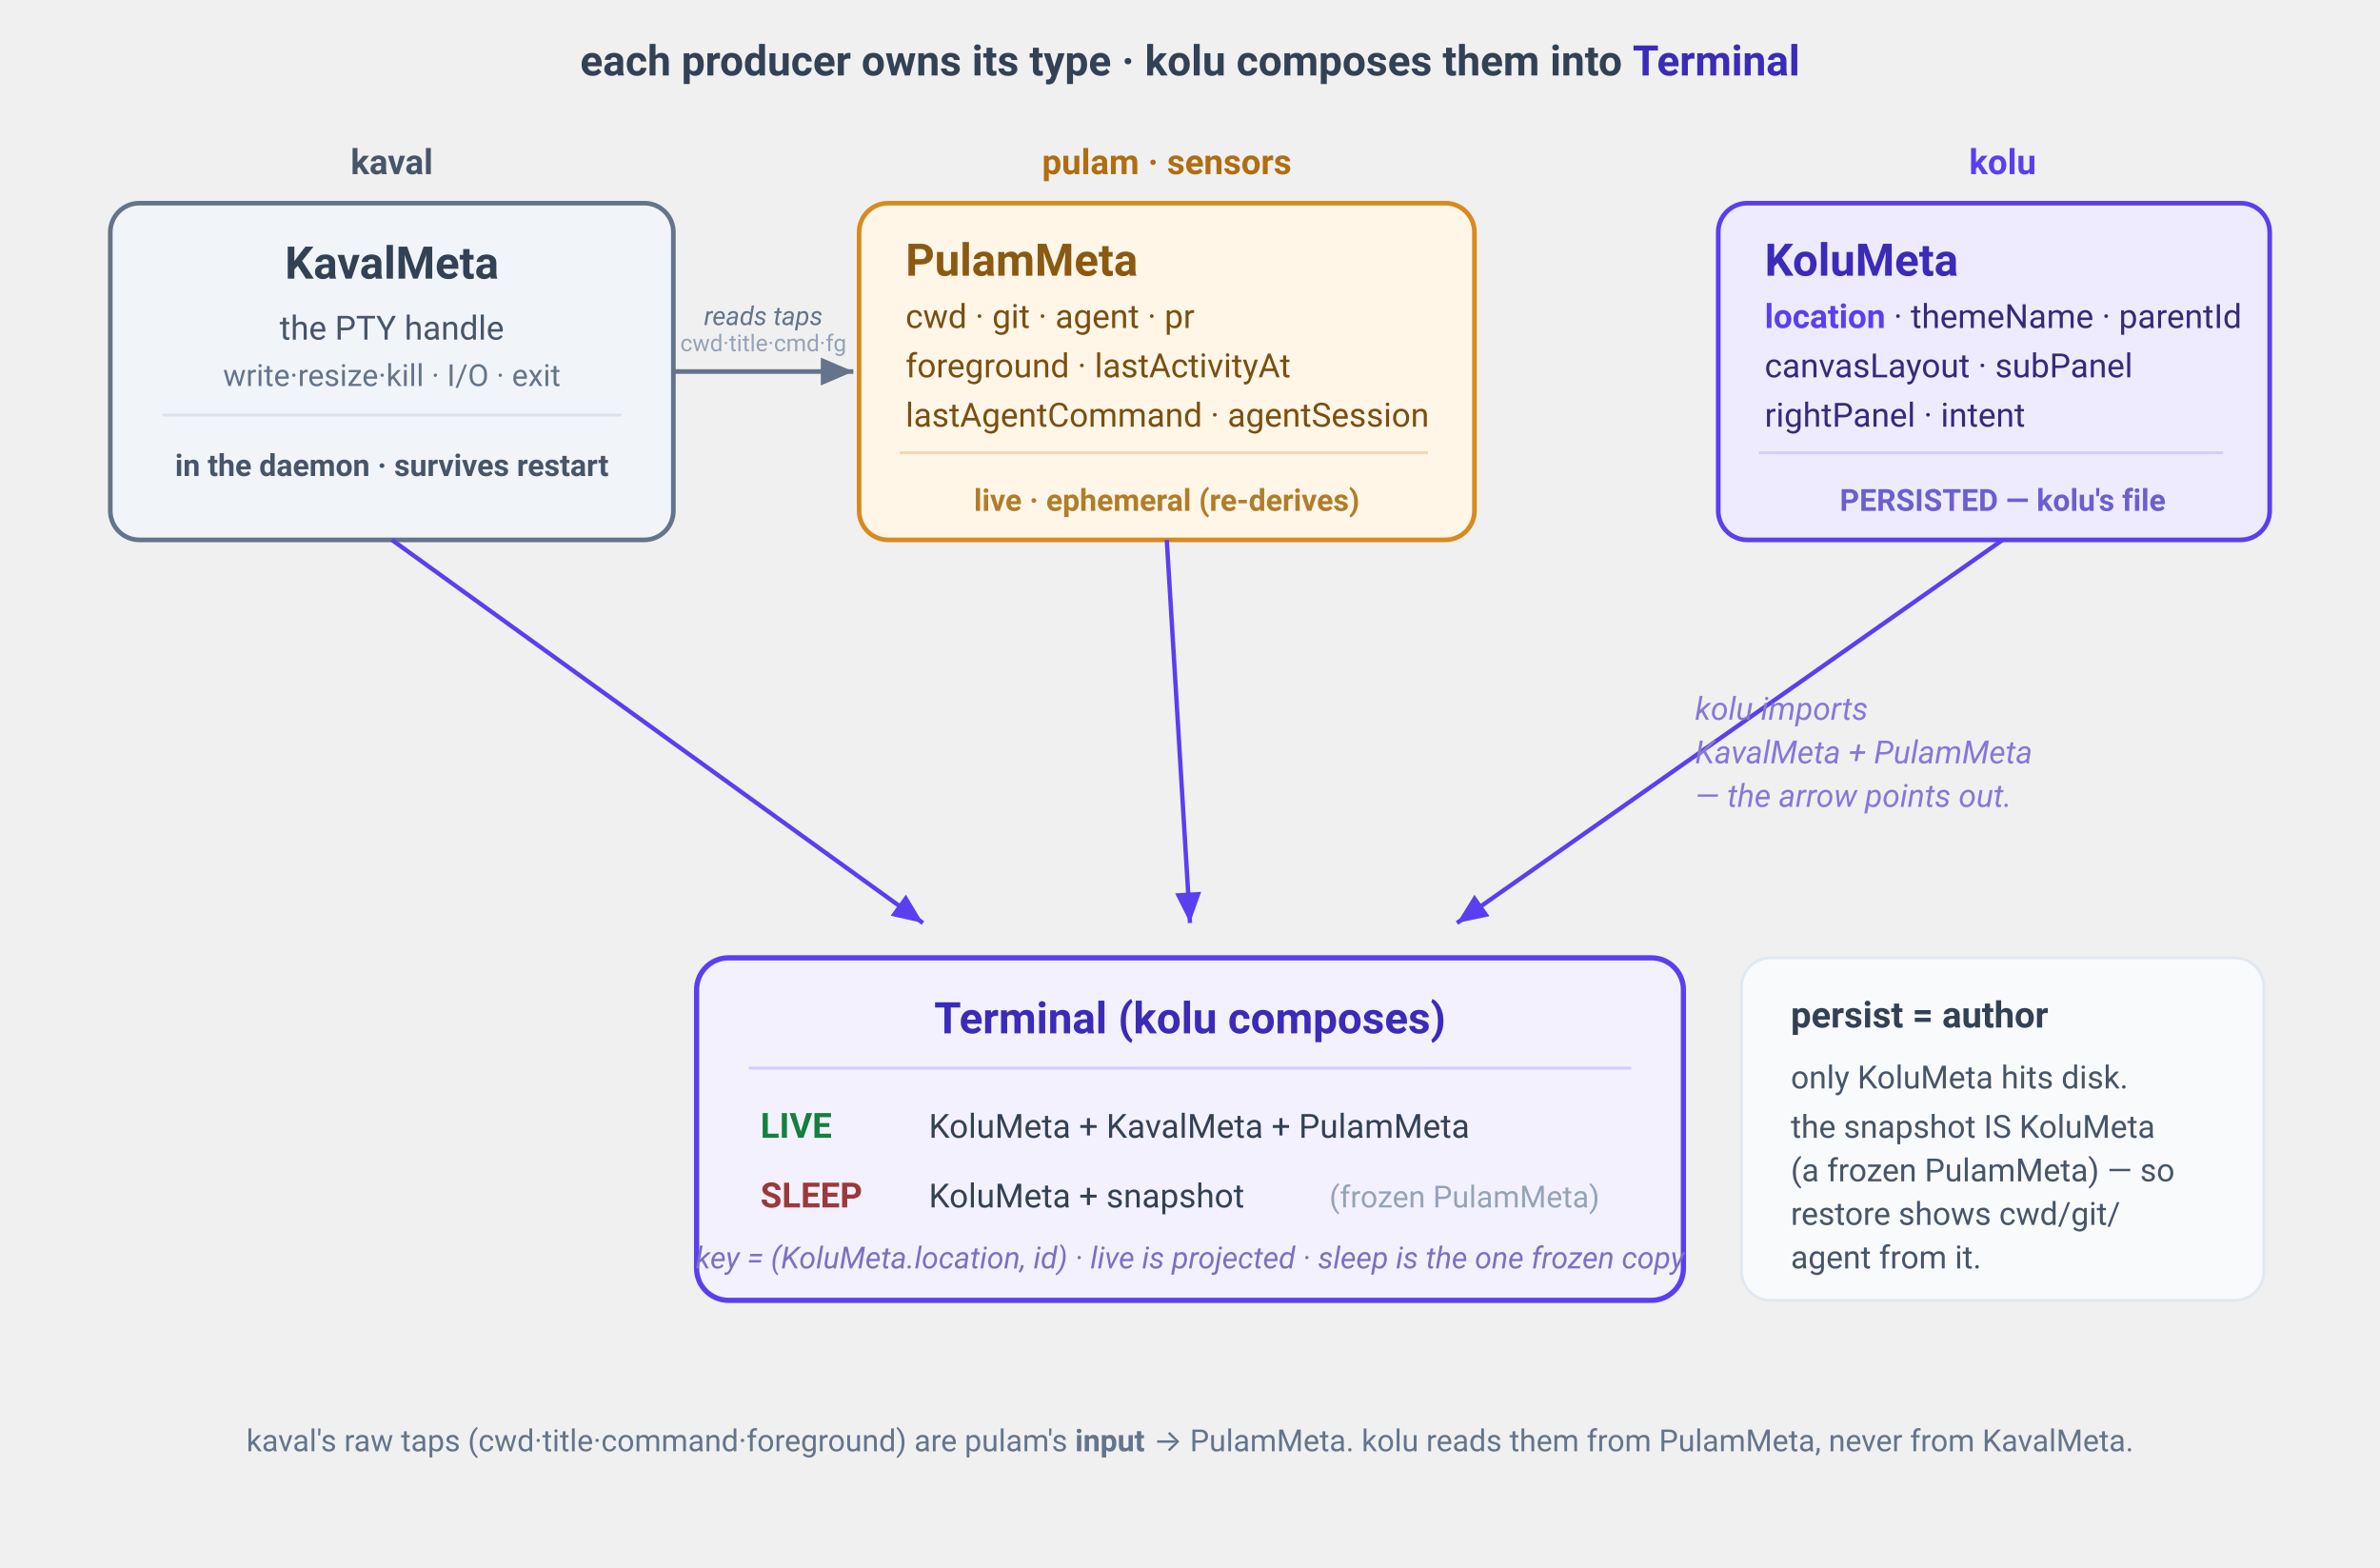
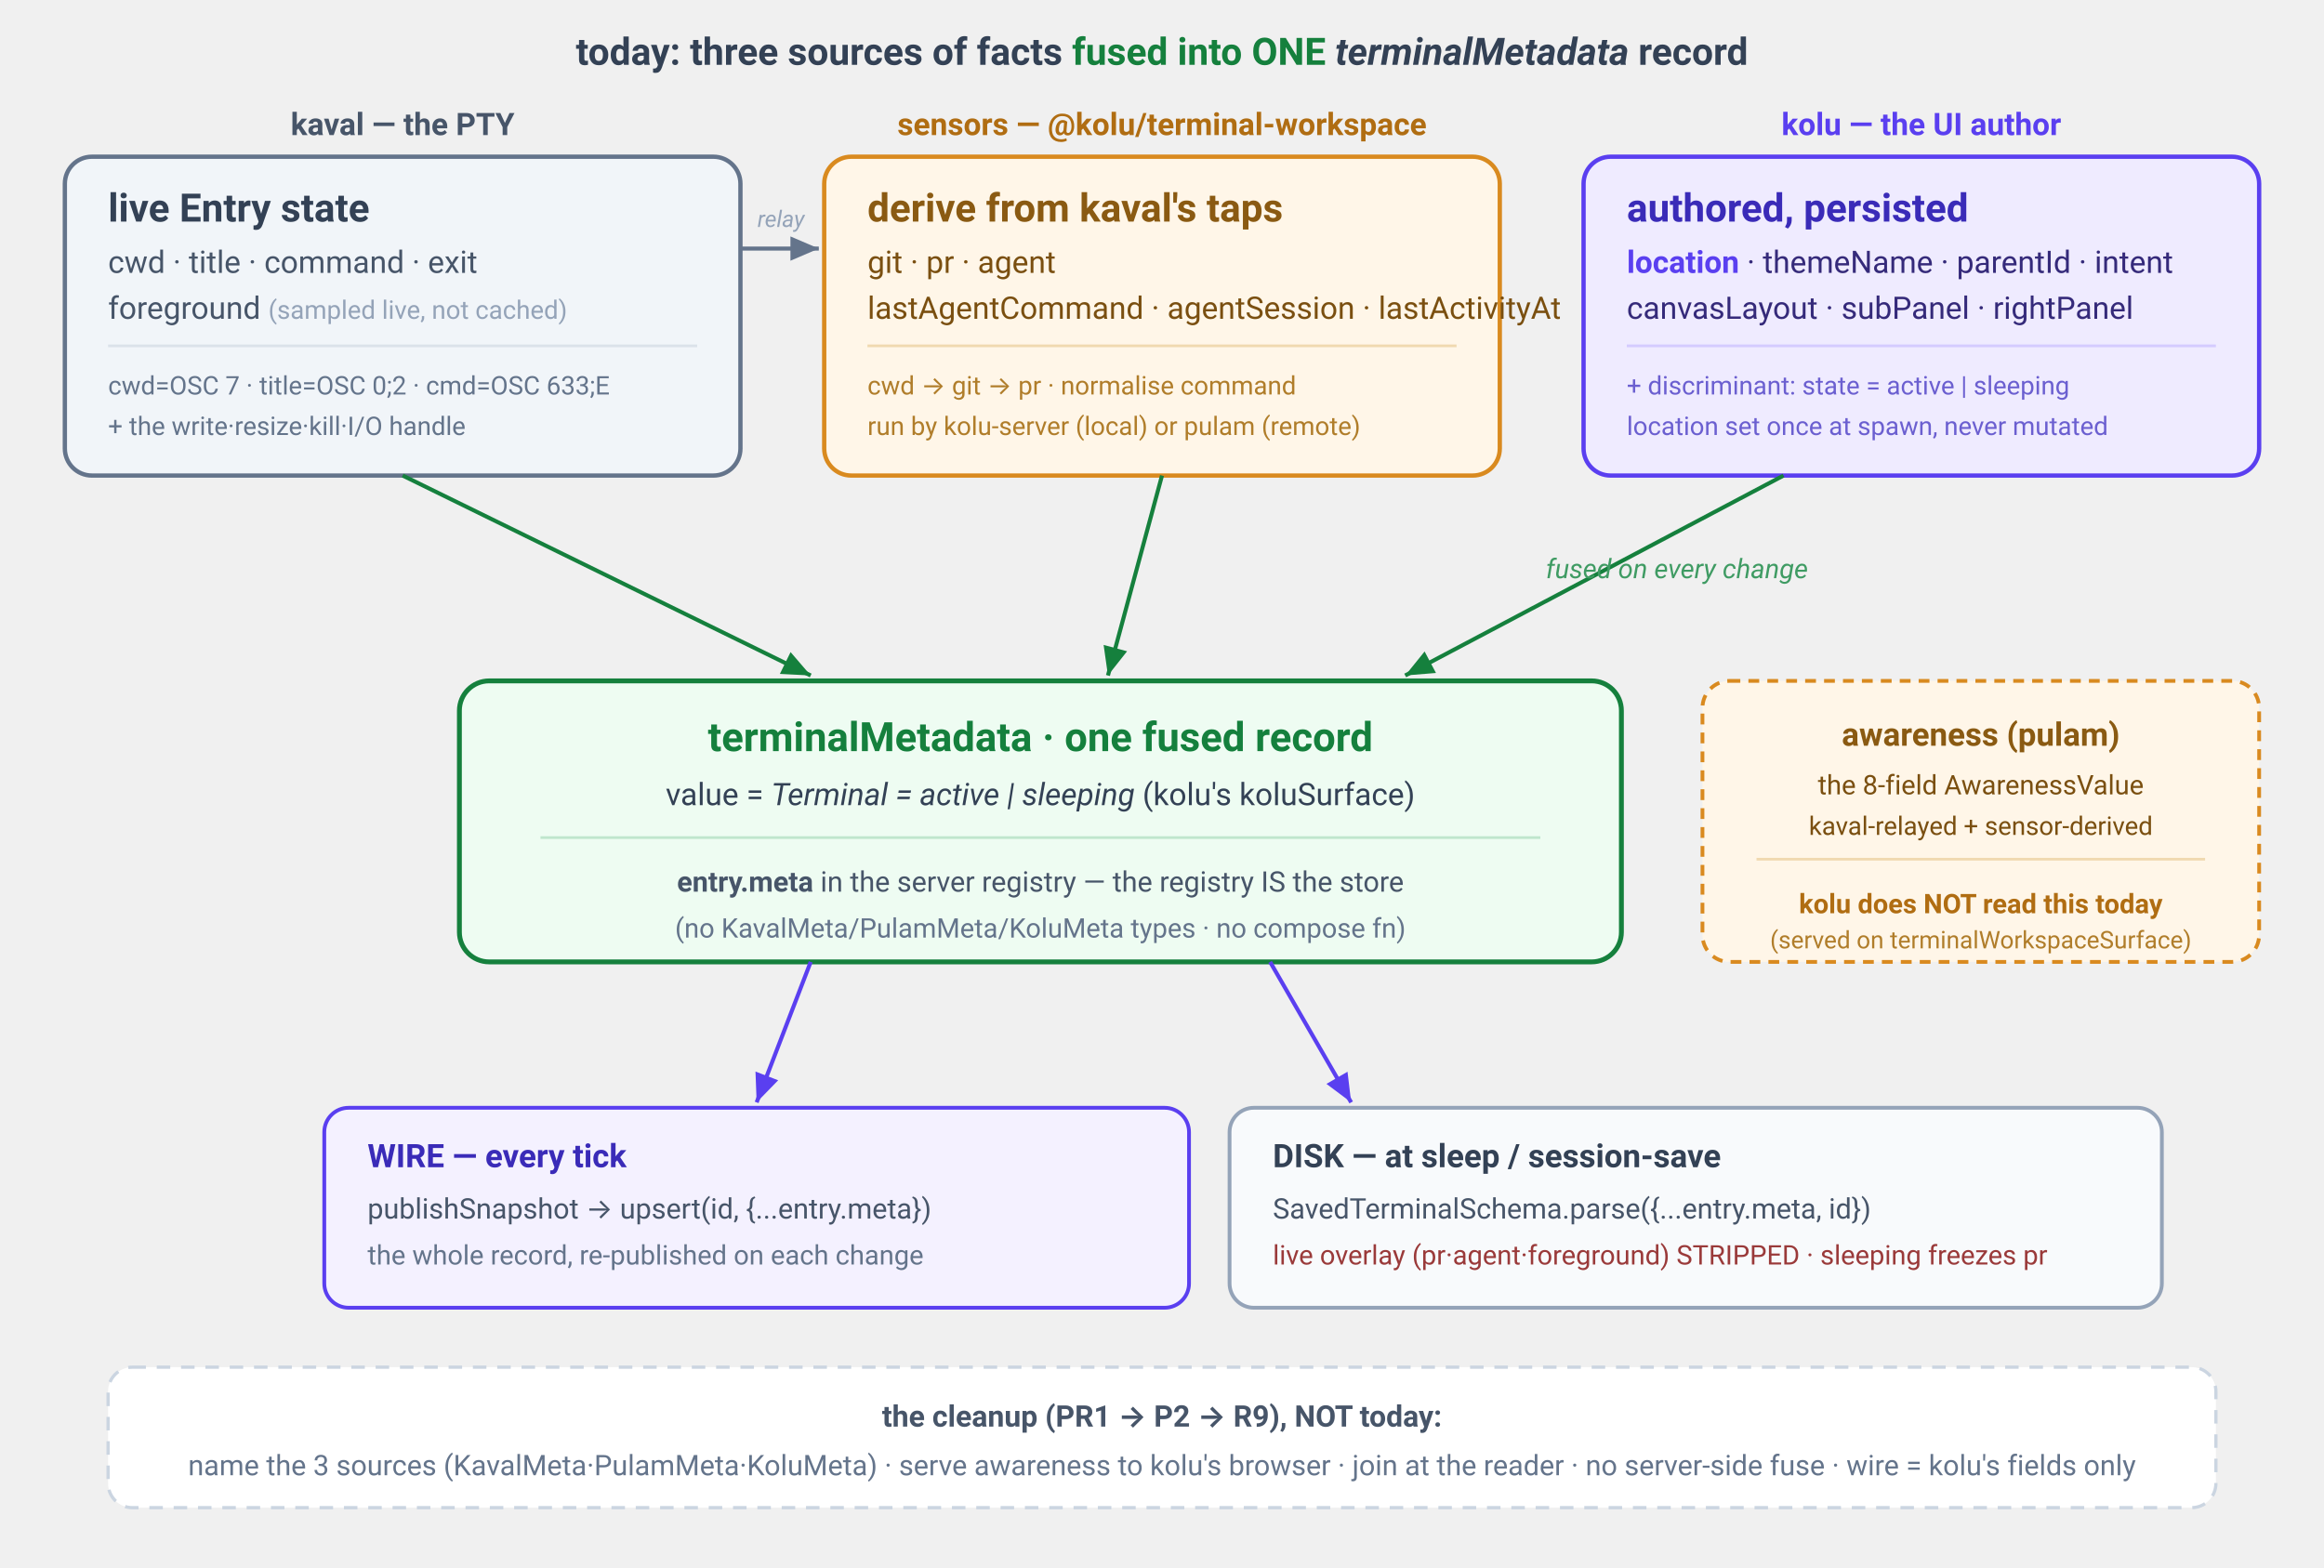
- <svg xmlns="http://www.w3.org/2000/svg" viewBox="0 0 820 540" font-family="ui-sans-serif,system-ui,-apple-system,Segoe UI,Roboto,sans-serif">
+ <svg xmlns="http://www.w3.org/2000/svg" viewBox="0 0 860 580" font-family="ui-sans-serif,system-ui,-apple-system,Segoe UI,Roboto,sans-serif">
  <defs>
    <marker id="v" markerWidth="9" markerHeight="9" refX="7" refY="3" orient="auto">
      <path d="M0,0 L7,3 L0,6 Z" fill="#5a3ff0" />
    </marker>
    <marker id="s" markerWidth="9" markerHeight="9" refX="7" refY="3" orient="auto">
      <path d="M0,0 L7,3 L0,6 Z" fill="#64748b" />
    </marker>
+     <marker id="g" markerWidth="9" markerHeight="9" refX="7" refY="3" orient="auto">
+       <path d="M0,0 L7,3 L0,6 Z" fill="#15803d" />
+     </marker>
  </defs>
-   <text x="410" y="26" text-anchor="middle" font-size="14.5" font-weight="700" fill="#334155">each producer owns its type · kolu composes them into <tspan fill="#3a2bb8">Terminal</tspan>
+   <text x="430" y="24" text-anchor="middle" font-size="14" font-weight="700" fill="#334155">today: three sources of facts <tspan fill="#15803d">fused into ONE</tspan>
+     <tspan font-style="italic">terminalMetadata</tspan> record</text>
+   <text x="149" y="50" text-anchor="middle" font-size="11.5" font-weight="700" fill="#475569">kaval — the PTY</text>
+   <rect x="24" y="58" width="250" height="118" rx="10" fill="#f1f5f9" stroke="#64748b" stroke-width="1.6" />
+   <text x="40" y="82" font-size="14.5" font-weight="700" fill="#334155">live Entry state</text>
+   <text x="40" y="101" font-size="11.5" fill="#475569">cwd · title · command · exit</text>
+   <text x="40" y="118" font-size="11.5" fill="#475569">foreground <tspan font-size="9.5" fill="#94a3b8">(sampled live, not cached)</tspan>
  </text>
-   <text x="135" y="60" text-anchor="middle" font-size="12" font-weight="700" fill="#475569">kaval</text>
-   <rect x="38" y="70" width="194" height="116" rx="10" fill="#f1f5f9" stroke="#64748b" stroke-width="1.6" />
-   <text x="135" y="96" text-anchor="middle" font-size="15.5" font-weight="700" fill="#334155">KavalMeta</text>
-   <text x="135" y="117" text-anchor="middle" font-size="11.5" fill="#475569">the PTY handle</text>
-   <text x="135" y="133" text-anchor="middle" font-size="10.5" fill="#64748b">write·resize·kill · I/O · exit</text>
-   <line x1="56" y1="143" x2="214" y2="143" stroke="#dbe2ea" />
-   <text x="135" y="164" text-anchor="middle" font-size="10.5" fill="#475569" font-weight="600">in the daemon · survives restart</text>
-   <text x="402" y="60" text-anchor="middle" font-size="12" font-weight="700" fill="#b06d12">pulam · sensors</text>
-   <rect x="296" y="70" width="212" height="116" rx="10" fill="#fff6e8" stroke="#d98a1f" stroke-width="1.6" />
-   <text x="312" y="95" font-size="15.5" font-weight="700" fill="#8a5a12">PulamMeta</text>
-   <text x="312" y="113" font-size="11.5" fill="#7a4f10">cwd · git · agent · pr</text>
-   <text x="312" y="130" font-size="11.5" fill="#7a4f10">foreground · lastActivityAt</text>
-   <text x="312" y="147" font-size="11.5" fill="#7a4f10">lastAgentCommand · agentSession</text>
-   <line x1="310" y1="156" x2="492" y2="156" stroke="#f0d9b0" />
-   <text x="402" y="176" text-anchor="middle" font-size="10.5" fill="#b07d2a" font-weight="700">live · ephemeral (re-derives)</text>
-   <text x="690" y="60" text-anchor="middle" font-size="12" font-weight="700" fill="#5a3ff0">kolu</text>
-   <rect x="592" y="70" width="190" height="116" rx="10" fill="#efebff" stroke="#5a3ff0" stroke-width="1.6" />
-   <text x="608" y="95" font-size="15.5" font-weight="700" fill="#3a2bb8">KoluMeta</text>
-   <text x="608" y="113" font-size="11.5" fill="#352a7a">
-     <tspan font-weight="700" fill="#5a3ff0">location</tspan> · themeName · parentId</text>
-   <text x="608" y="130" font-size="11.5" fill="#352a7a">canvasLayout · subPanel</text>
-   <text x="608" y="147" font-size="11.5" fill="#352a7a">rightPanel · intent</text>
-   <line x1="606" y1="156" x2="766" y2="156" stroke="#d4cbff" />
-   <text x="690" y="176" text-anchor="middle" font-size="10.5" fill="#6b5fd0" font-weight="700">PERSISTED — kolu's file</text>
-   <line x1="232" y1="128" x2="294" y2="128" stroke="#64748b" stroke-width="1.6" marker-end="url(#s)" />
-   <text x="263" y="112" text-anchor="middle" font-size="9" fill="#64748b" font-style="italic">reads taps</text>
-   <text x="263" y="121" text-anchor="middle" font-size="8" fill="#94a3b8">cwd·title·cmd·fg</text>
-   <text x="410" y="500" text-anchor="middle" font-size="10.5" fill="#64748b">kaval's raw taps (cwd·title·command·foreground) are pulam's <tspan font-weight="700">input</tspan> → PulamMeta. kolu reads them from PulamMeta, never from KavalMeta.</text>
-   <line x1="135" y1="186" x2="318" y2="318" stroke="#5a3ff0" stroke-width="1.5" marker-end="url(#v)" />
-   <line x1="402" y1="186" x2="410" y2="318" stroke="#5a3ff0" stroke-width="1.5" marker-end="url(#v)" />
-   <line x1="690" y1="186" x2="502" y2="318" stroke="#5a3ff0" stroke-width="1.5" marker-end="url(#v)" />
-   <text x="584" y="248" font-size="11" fill="#8678d6" font-style="italic">kolu imports</text>
-   <text x="584" y="263" font-size="11" fill="#8678d6" font-style="italic">KavalMeta + PulamMeta</text>
-   <text x="584" y="278" font-size="11" fill="#8678d6" font-style="italic">— the arrow points out.</text>
-   <rect x="240" y="330" width="340" height="118" rx="11" fill="#f4f1ff" stroke="#5a3ff0" stroke-width="1.8" />
-   <text x="410" y="356" text-anchor="middle" font-size="15" font-weight="700" fill="#3a2bb8">Terminal  (kolu composes)</text>
-   <line x1="258" y1="368" x2="562" y2="368" stroke="#d4cbff" />
-   <text x="262" y="392" font-size="12" fill="#15803d" font-weight="700">LIVE</text>
-   <text x="320" y="392" font-size="11.5" fill="#334155">KoluMeta + KavalMeta + PulamMeta</text>
-   <text x="262" y="416" font-size="12" fill="#9a3a3a" font-weight="700">SLEEP</text>
-   <text x="320" y="416" font-size="11.5" fill="#334155">KoluMeta + snapshot</text>
-   <text x="458" y="416" font-size="10.5" fill="#94a3b8">(frozen PulamMeta)</text>
-   <text x="410" y="437" text-anchor="middle" font-size="10.5" fill="#7c71c0" font-style="italic">key = (KoluMeta.location, id) · live is projected · sleep is the one frozen copy</text>
-   <rect x="600" y="330" width="180" height="118" rx="10" fill="#f8fafc" stroke="#e2e8f0" />
-   <text x="617" y="354" font-size="12.5" font-weight="700" fill="#334155">persist = author</text>
-   <text x="617" y="375" font-size="11" fill="#475569">only KoluMeta hits disk.</text>
-   <text x="617" y="392" font-size="11" fill="#475569">the snapshot IS KoluMeta</text>
-   <text x="617" y="407" font-size="11" fill="#475569">(a frozen PulamMeta) — so</text>
-   <text x="617" y="422" font-size="11" fill="#475569">restore shows cwd/git/</text>
-   <text x="617" y="437" font-size="11" fill="#475569">agent from it.</text>
+   <line x1="40" y1="128" x2="258" y2="128" stroke="#dbe2ea" />
+   <text x="40" y="146" font-size="9.5" fill="#64748b">cwd=OSC 7 · title=OSC 0;2 · cmd=OSC 633;E</text>
+   <text x="40" y="161" font-size="9.5" fill="#64748b">+ the write·resize·kill·I/O handle</text>
+   <text x="430" y="50" text-anchor="middle" font-size="11.5" font-weight="700" fill="#b06d12">sensors — @kolu/terminal-workspace</text>
+   <rect x="305" y="58" width="250" height="118" rx="10" fill="#fff6e8" stroke="#d98a1f" stroke-width="1.6" />
+   <text x="321" y="82" font-size="14.5" font-weight="700" fill="#8a5a12">derive from kaval's taps</text>
+   <text x="321" y="101" font-size="11.5" fill="#7a4f10">git · pr · agent</text>
+   <text x="321" y="118" font-size="11.5" fill="#7a4f10">lastAgentCommand · agentSession · lastActivityAt</text>
+   <line x1="321" y1="128" x2="539" y2="128" stroke="#f0d9b0" />
+   <text x="321" y="146" font-size="9.5" fill="#b07d2a">cwd → git → pr · normalise command</text>
+   <text x="321" y="161" font-size="9.5" fill="#b07d2a">run by kolu-server (local) or pulam (remote)</text>
+   <text x="711" y="50" text-anchor="middle" font-size="11.5" font-weight="700" fill="#5a3ff0">kolu — the UI author</text>
+   <rect x="586" y="58" width="250" height="118" rx="10" fill="#efebff" stroke="#5a3ff0" stroke-width="1.6" />
+   <text x="602" y="82" font-size="14.5" font-weight="700" fill="#3a2bb8">authored, persisted</text>
+   <text x="602" y="101" font-size="11.5" fill="#352a7a">
+     <tspan font-weight="700" fill="#5a3ff0">location</tspan> · themeName · parentId · intent</text>
+   <text x="602" y="118" font-size="11.5" fill="#352a7a">canvasLayout · subPanel · rightPanel</text>
+   <line x1="602" y1="128" x2="820" y2="128" stroke="#d4cbff" />
+   <text x="602" y="146" font-size="9.5" fill="#6b5fd0">+ discriminant: state = active | sleeping</text>
+   <text x="602" y="161" font-size="9.5" fill="#6b5fd0">location set once at spawn, never mutated</text>
+   <line x1="274" y1="92" x2="303" y2="92" stroke="#64748b" stroke-width="1.5" marker-end="url(#s)" />
+   <text x="289" y="84" text-anchor="middle" font-size="8.5" fill="#94a3b8" font-style="italic">relay</text>
+   <line x1="149" y1="176" x2="300" y2="250" stroke="#15803d" stroke-width="1.5" marker-end="url(#g)" />
+   <line x1="430" y1="176" x2="410" y2="250" stroke="#15803d" stroke-width="1.5" marker-end="url(#g)" />
+   <line x1="660" y1="176" x2="520" y2="250" stroke="#15803d" stroke-width="1.5" marker-end="url(#g)" />
+   <text x="572" y="214" font-size="10" fill="#3f9b63" font-style="italic">fused on every change</text>
+   <rect x="170" y="252" width="430" height="104" rx="11" fill="#eefcf2" stroke="#15803d" stroke-width="1.8" />
+   <text x="385" y="278" text-anchor="middle" font-size="15" font-weight="700" fill="#15803d">terminalMetadata  ·  one fused record</text>
+   <text x="385" y="298" text-anchor="middle" font-size="11.5" fill="#334155">value = <tspan font-style="italic">Terminal = active | sleeping</tspan>  (kolu's koluSurface)</text>
+   <line x1="200" y1="310" x2="570" y2="310" stroke="#bfe6cd" />
+   <text x="385" y="330" text-anchor="middle" font-size="10.5" fill="#475569">
+     <tspan font-weight="700">entry.meta</tspan> in the server registry — the registry IS the store</text>
+   <text x="385" y="347" text-anchor="middle" font-size="10" fill="#64748b">(no KavalMeta/PulamMeta/KoluMeta types · no compose fn)</text>
+   <rect x="630" y="252" width="206" height="104" rx="10" fill="#fff6e8" stroke="#d98a1f" stroke-width="1.4" stroke-dasharray="4 3" />
+   <text x="733" y="276" text-anchor="middle" font-size="12" font-weight="700" fill="#8a5a12">awareness (pulam)</text>
+   <text x="733" y="294" text-anchor="middle" font-size="10" fill="#7a4f10">the 8-field AwarenessValue</text>
+   <text x="733" y="309" text-anchor="middle" font-size="9.5" fill="#7a4f10">kaval-relayed + sensor-derived</text>
+   <line x1="650" y1="318" x2="816" y2="318" stroke="#f0d9b0" />
+   <text x="733" y="338" text-anchor="middle" font-size="10" font-weight="700" fill="#b06d12">kolu does NOT read this today</text>
+   <text x="733" y="351" text-anchor="middle" font-size="9" fill="#b07d2a">(served on terminalWorkspaceSurface)</text>
+   <line x1="300" y1="356" x2="280" y2="408" stroke="#5a3ff0" stroke-width="1.5" marker-end="url(#v)" />
+   <line x1="470" y1="356" x2="500" y2="408" stroke="#5a3ff0" stroke-width="1.5" marker-end="url(#v)" />
+   <rect x="120" y="410" width="320" height="74" rx="9" fill="#f4f1ff" stroke="#5a3ff0" stroke-width="1.4" />
+   <text x="136" y="432" font-size="12" font-weight="700" fill="#3a2bb8">WIRE — every tick</text>
+   <text x="136" y="451" font-size="10.5" fill="#475569">publishSnapshot → upsert(id, {...entry.meta})</text>
+   <text x="136" y="468" font-size="10" fill="#64748b">the whole record, re-published on each change</text>
+   <rect x="455" y="410" width="345" height="74" rx="9" fill="#f8fafc" stroke="#94a3b8" stroke-width="1.4" />
+   <text x="471" y="432" font-size="12" font-weight="700" fill="#334155">DISK — at sleep / session-save</text>
+   <text x="471" y="451" font-size="10.5" fill="#475569">SavedTerminalSchema.parse({...entry.meta, id})</text>
+   <text x="471" y="468" font-size="10" fill="#9a3a3a">live overlay (pr·agent·foreground) STRIPPED · sleeping freezes pr</text>
+   <rect x="40" y="506" width="780" height="52" rx="9" fill="#ffffff" stroke="#cbd5e1" stroke-width="1.2" stroke-dasharray="5 4" />
+   <text x="430" y="528" text-anchor="middle" font-size="11" font-weight="700" fill="#475569">the cleanup (PR1 → P2 → R9), NOT today:</text>
+   <text x="430" y="546" text-anchor="middle" font-size="10.5" fill="#64748b">name the 3 sources (KavalMeta·PulamMeta·KoluMeta) · serve awareness to kolu's browser · join at the reader · no server-side fuse · wire = kolu's fields only</text>
</svg>
